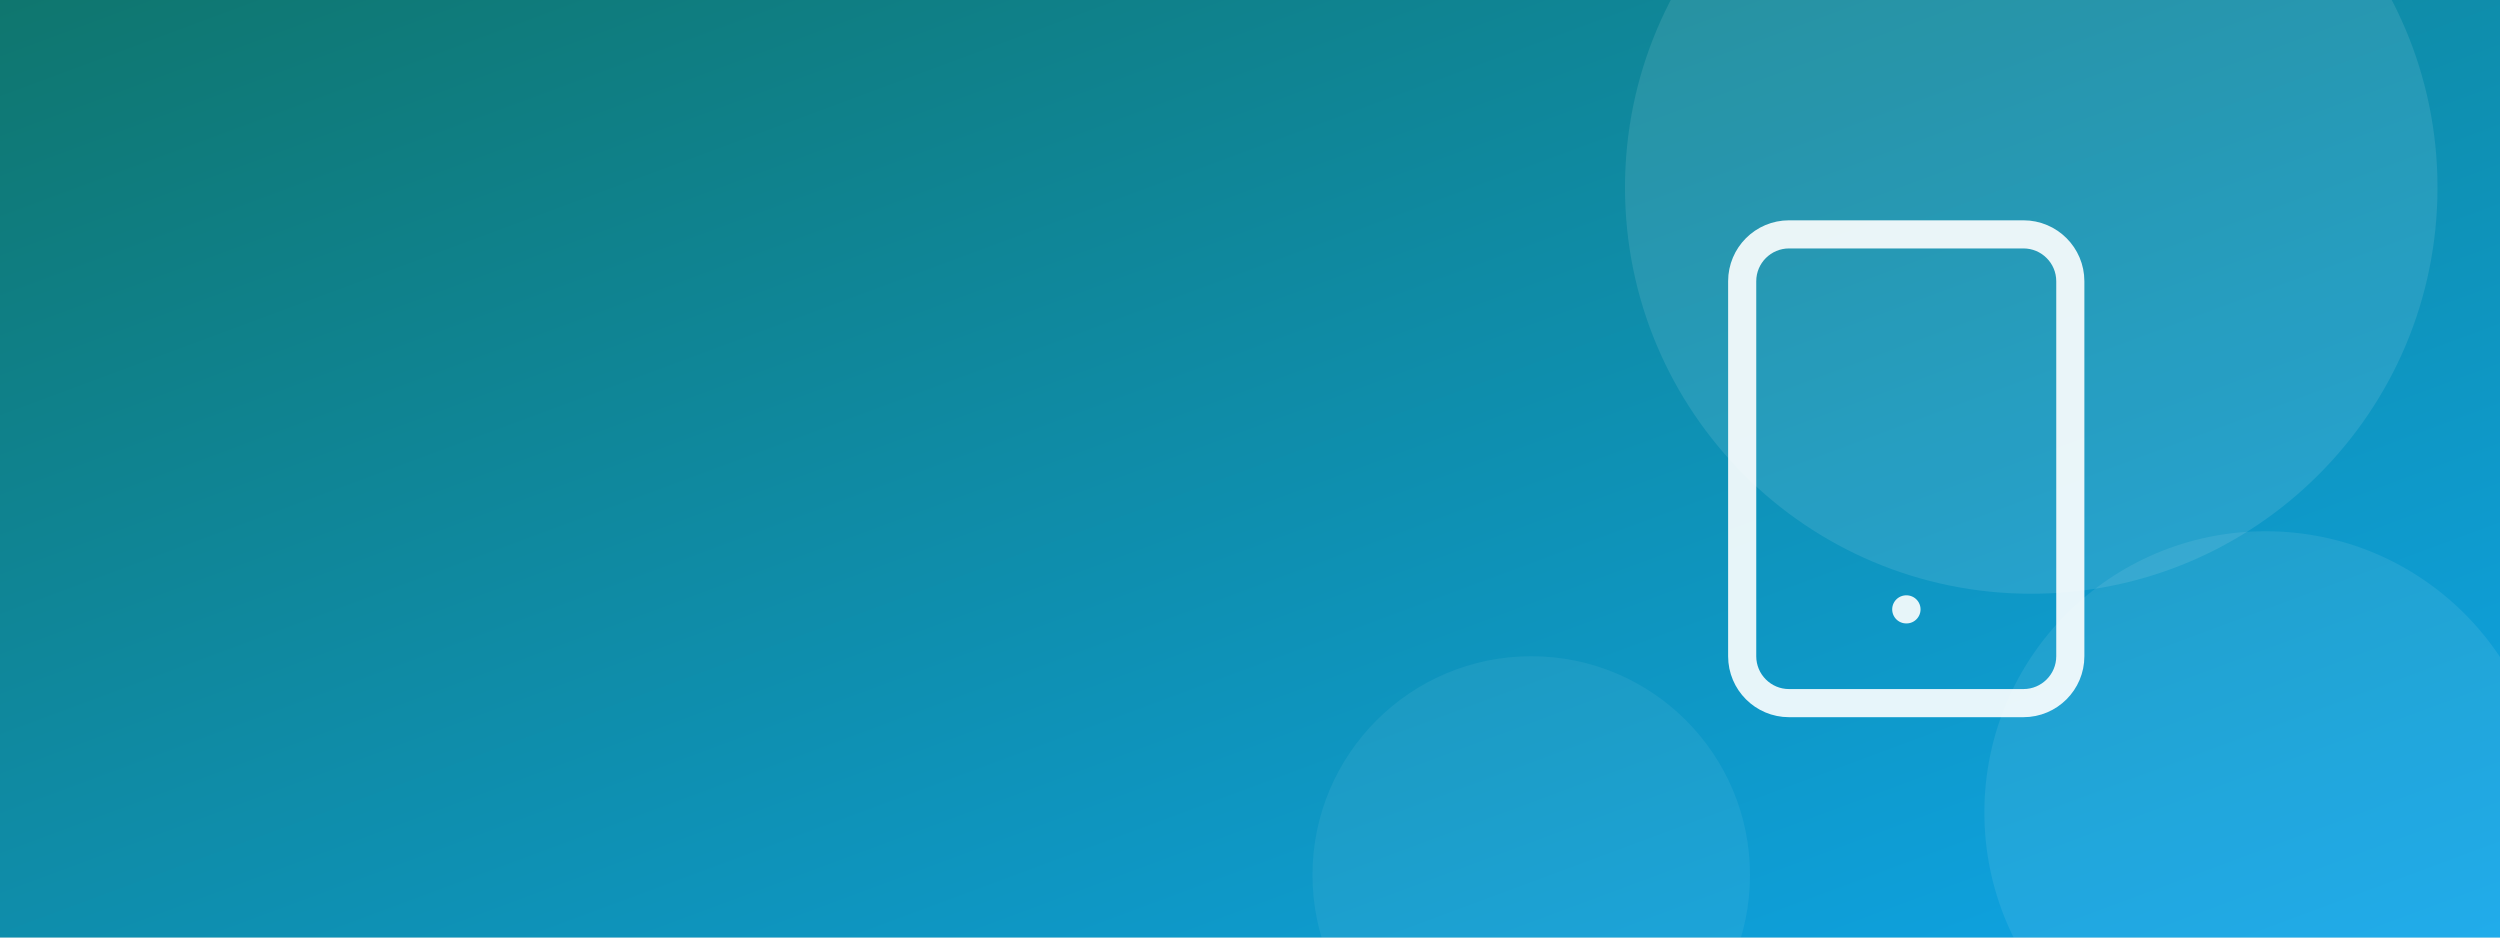
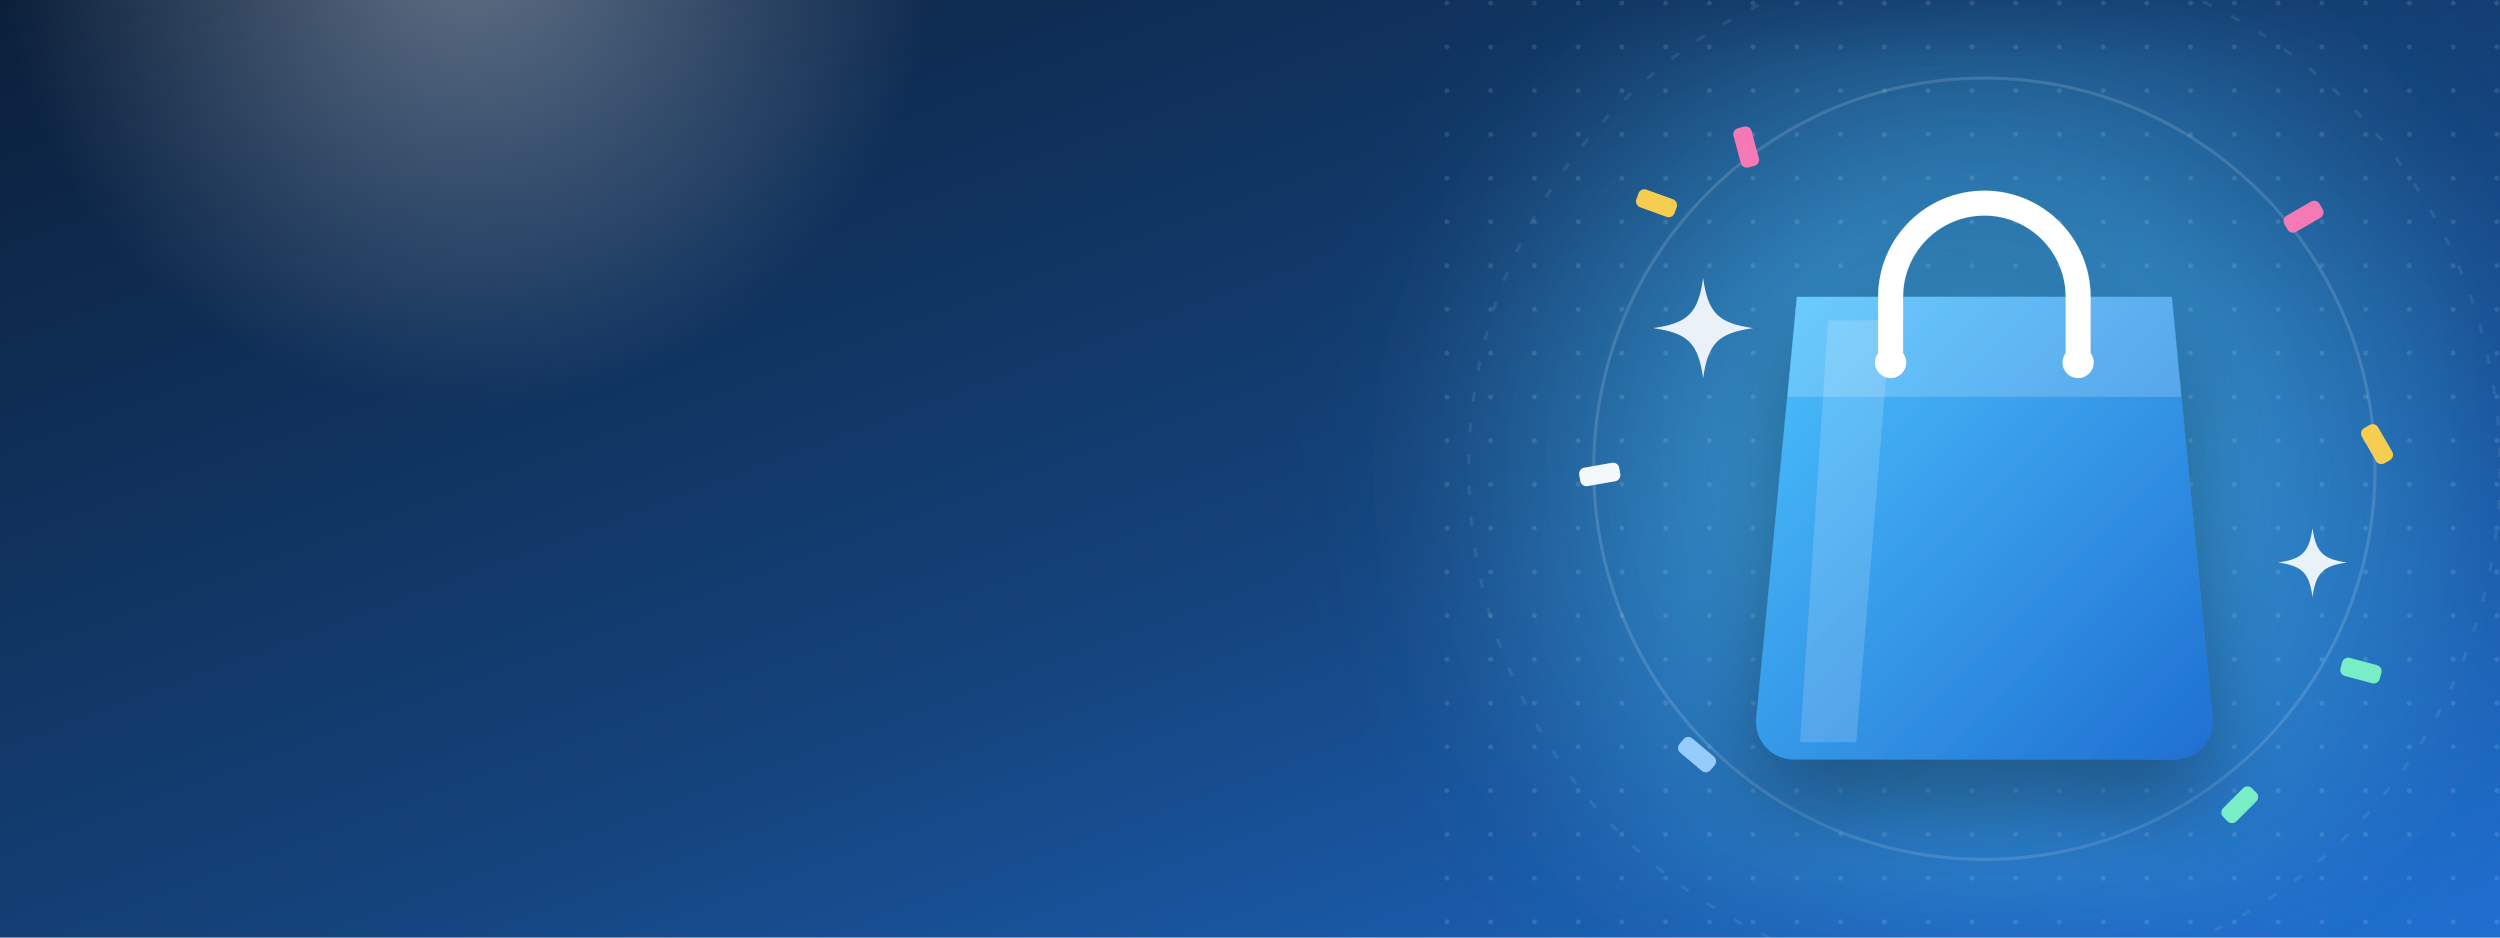
<svg xmlns="http://www.w3.org/2000/svg" viewBox="0 0 1600 600" width="1600" height="600" preserveAspectRatio="xMidYMid slice">
  <defs>
-     <linearGradient id="g" x1="0" y1="0" x2="1" y2="1">
-       <stop offset="0" stop-color="#0f766e" />
-       <stop offset="1" stop-color="#0ea5e9" />
+     <linearGradient id="bg1" x1="0" y1="0" x2="1" y2="1">
+       <stop offset="0" stop-color="#0b1f3a" />
+       <stop offset=".55" stop-color="#14427a" />
+       <stop offset="1" stop-color="#1f6fd1" />
+     </linearGradient>
+     <radialGradient id="glow1" cx=".5" cy=".5" r=".5">
+       <stop offset="0" stop-color="#4cc3ff" stop-opacity=".85" />
+       <stop offset="1" stop-color="#4cc3ff" stop-opacity="0" />
+     </radialGradient>
+     <radialGradient id="glow21" cx=".5" cy=".5" r=".5">
+       <stop offset="0" stop-color="#ffffff" stop-opacity=".35" />
+       <stop offset="1" stop-color="#ffffff" stop-opacity="0" />
+     </radialGradient>
+     <filter id="blur1" x="-50%" y="-50%" width="200%" height="200%">
+       <feGaussianBlur stdDeviation="40" />
+     </filter>
+     <filter id="shadow1" x="-30%" y="-30%" width="160%" height="170%">
+       <feDropShadow dx="0" dy="30" stdDeviation="28" flood-color="#000" flood-opacity=".35" />
+     </filter>
+     <pattern id="dots1" width="28" height="28" patternUnits="userSpaceOnUse">
+       <circle cx="2" cy="2" r="1.6" fill="#fff" opacity=".12" />
+     </pattern>
+     <linearGradient id="glass1" x1="0" y1="0" x2="1" y2="1">
+       <stop offset="0" stop-color="#fff" stop-opacity=".38" />
+       <stop offset="1" stop-color="#fff" stop-opacity=".06" />
    </linearGradient>
  </defs>
-   <rect width="1600" height="600" fill="url(#g)" />
-   <circle cx="1300" cy="120" r="260" fill="#fff" opacity=".10" />
-   <circle cx="1450" cy="520" r="180" fill="#fff" opacity=".08" />
-   <circle cx="980" cy="560" r="140" fill="#fff" opacity=".06" />
-   <g transform="translate(1040 120) scale(15)" fill="none" stroke="#fff" stroke-opacity=".9" stroke-width="1.2" stroke-linecap="round" stroke-linejoin="round">
-     <rect width="14" height="20" x="5" y="2" rx="2" ry="2" />
-     <path d="M12 18h.01" />
+   <rect width="1600" height="600" fill="url(#bg1)" />
+   <circle cx="1260" cy="300" r="380" fill="url(#glow1)" filter="url(#blur1)" />
+   <circle cx="300" cy="-40" r="300" fill="url(#glow21)" />
+   <rect x="900" y="0" width="700" height="600" fill="url(#dots1)" />
+   <circle cx="1270" cy="300" r="250" fill="none" stroke="#fff" stroke-opacity=".14" stroke-width="2" />
+   <circle cx="1270" cy="300" r="330" fill="none" stroke="#fff" stroke-opacity=".08" stroke-width="2" stroke-dasharray="6 14" />
+   <g filter="url(#shadow1)">
+     <linearGradient id="bag1" x1="0" y1="0" x2="1" y2="1">
+       <stop offset="0" stop-color="#4cc3ff" />
+       <stop offset="1" stop-color="#1f6fd1" />
+     </linearGradient>
+     <path d="M1150 190h240l26 270a24 24 0 0 1-24 26h-244a24 24 0 0 1-24-26z" fill="url(#bag1)" />
+     <path d="M1150 190h240l6 64H1144z" fill="#fff" opacity=".18" />
+     <path d="M1210 230v-40a60 60 0 0 1 120 0v40" fill="none" stroke="#fff" stroke-width="16" stroke-linecap="round" />
+     <circle cx="1210" cy="232" r="10" fill="#fff" />
+     <circle cx="1330" cy="232" r="10" fill="#fff" />
+     <path d="M1170 205h40l-22 270h-36z" fill="#fff" opacity=".16" />
  </g>
+   <rect x="1050" y="120" width="26" height="12" rx="4" fill="#ffd34d" transform="rotate(20 1050 120)" opacity=".95" />
+   <rect x="1460" y="140" width="26" height="12" rx="4" fill="#ff7ab6" transform="rotate(-30 1460 140)" opacity=".95" />
+   <rect x="1500" y="420" width="26" height="12" rx="4" fill="#7cf3c6" transform="rotate(15 1500 420)" opacity=".95" />
+   <rect x="1080" y="470" width="26" height="12" rx="4" fill="#9ad1ff" transform="rotate(40 1080 470)" opacity=".95" />
+   <rect x="1010" y="300" width="26" height="12" rx="4" fill="#ffffff" transform="rotate(-10 1010 300)" opacity=".95" />
+   <rect x="1520" y="270" width="26" height="12" rx="4" fill="#ffd34d" transform="rotate(60 1520 270)" opacity=".95" />
+   <rect x="1120" y="80" width="26" height="12" rx="4" fill="#ff7ab6" transform="rotate(75 1120 80)" opacity=".95" />
+   <rect x="1420" y="520" width="26" height="12" rx="4" fill="#7cf3c6" transform="rotate(-45 1420 520)" opacity=".95" />
+   <path transform="translate(1090 210) scale(1.6)" d="M0-20C2-6 6-2 20 0 6 2 2 6 0 20-2 6-6 2-20 0-6-2-2-6 0-20Z" fill="#fff" opacity="0.9" />
+   <path transform="translate(1480 360) scale(1.1)" d="M0-20C2-6 6-2 20 0 6 2 2 6 0 20-2 6-6 2-20 0-6-2-2-6 0-20Z" fill="#fff" opacity="0.9" />
</svg>
